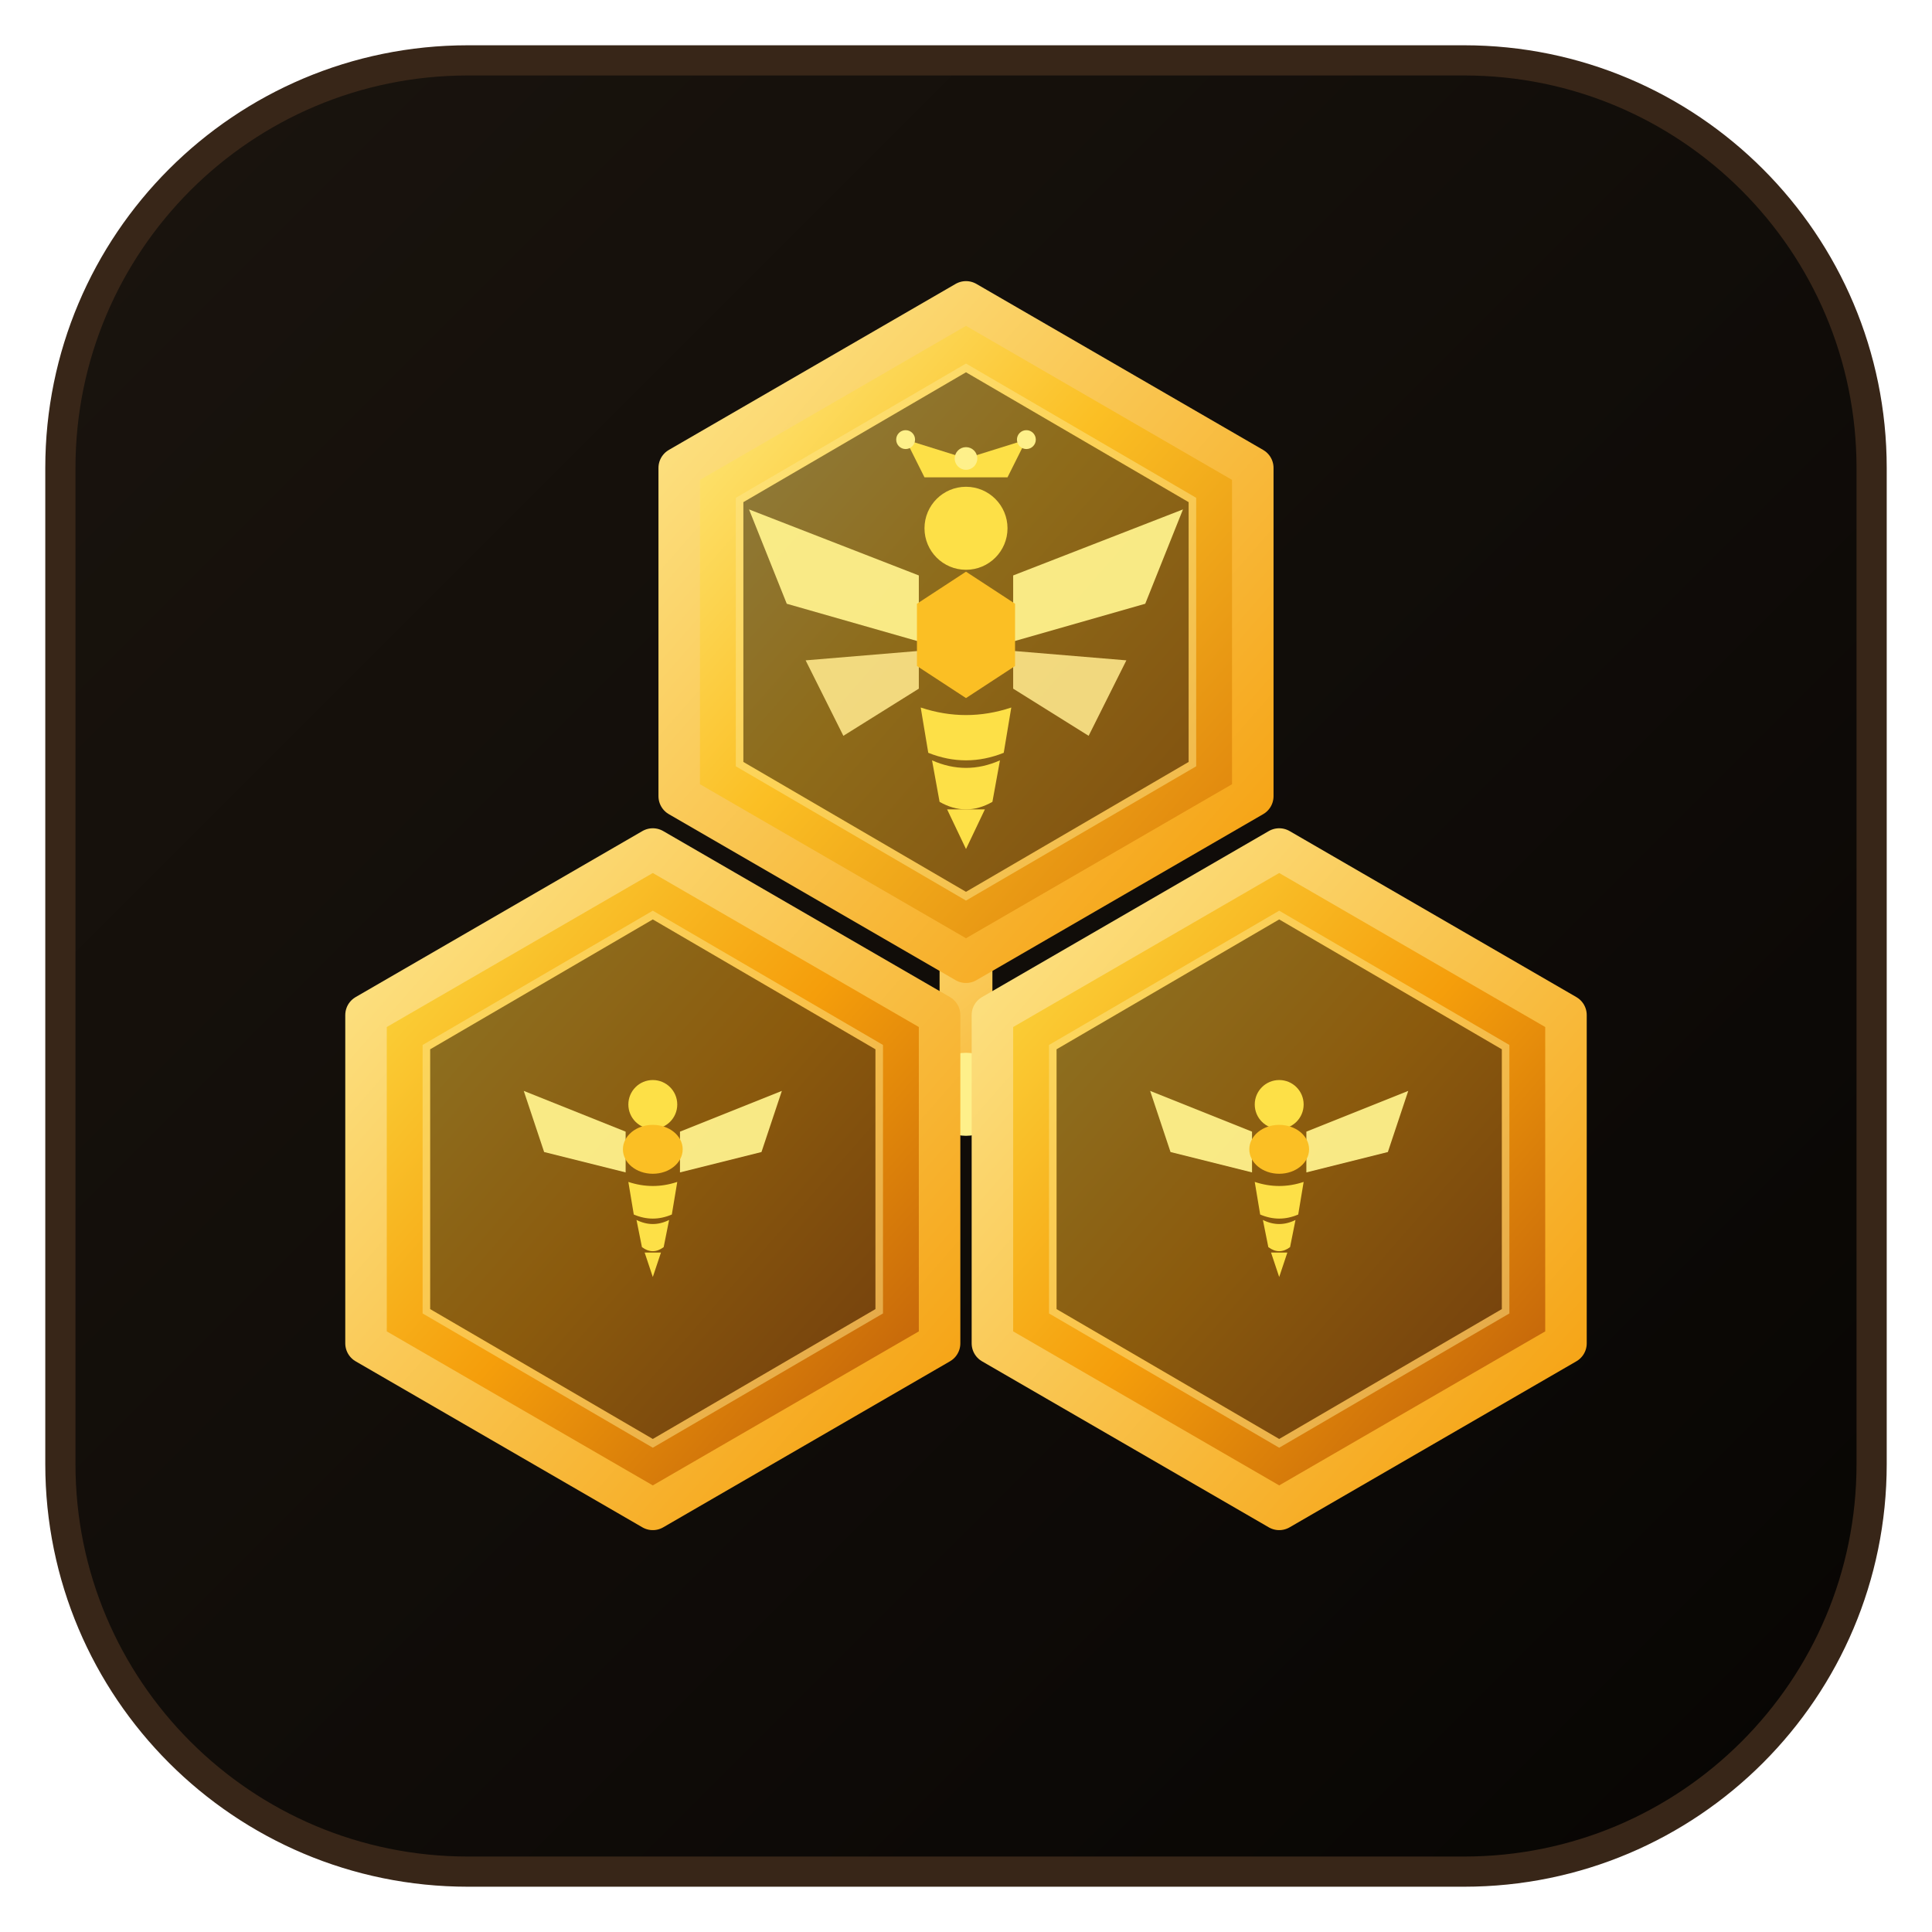
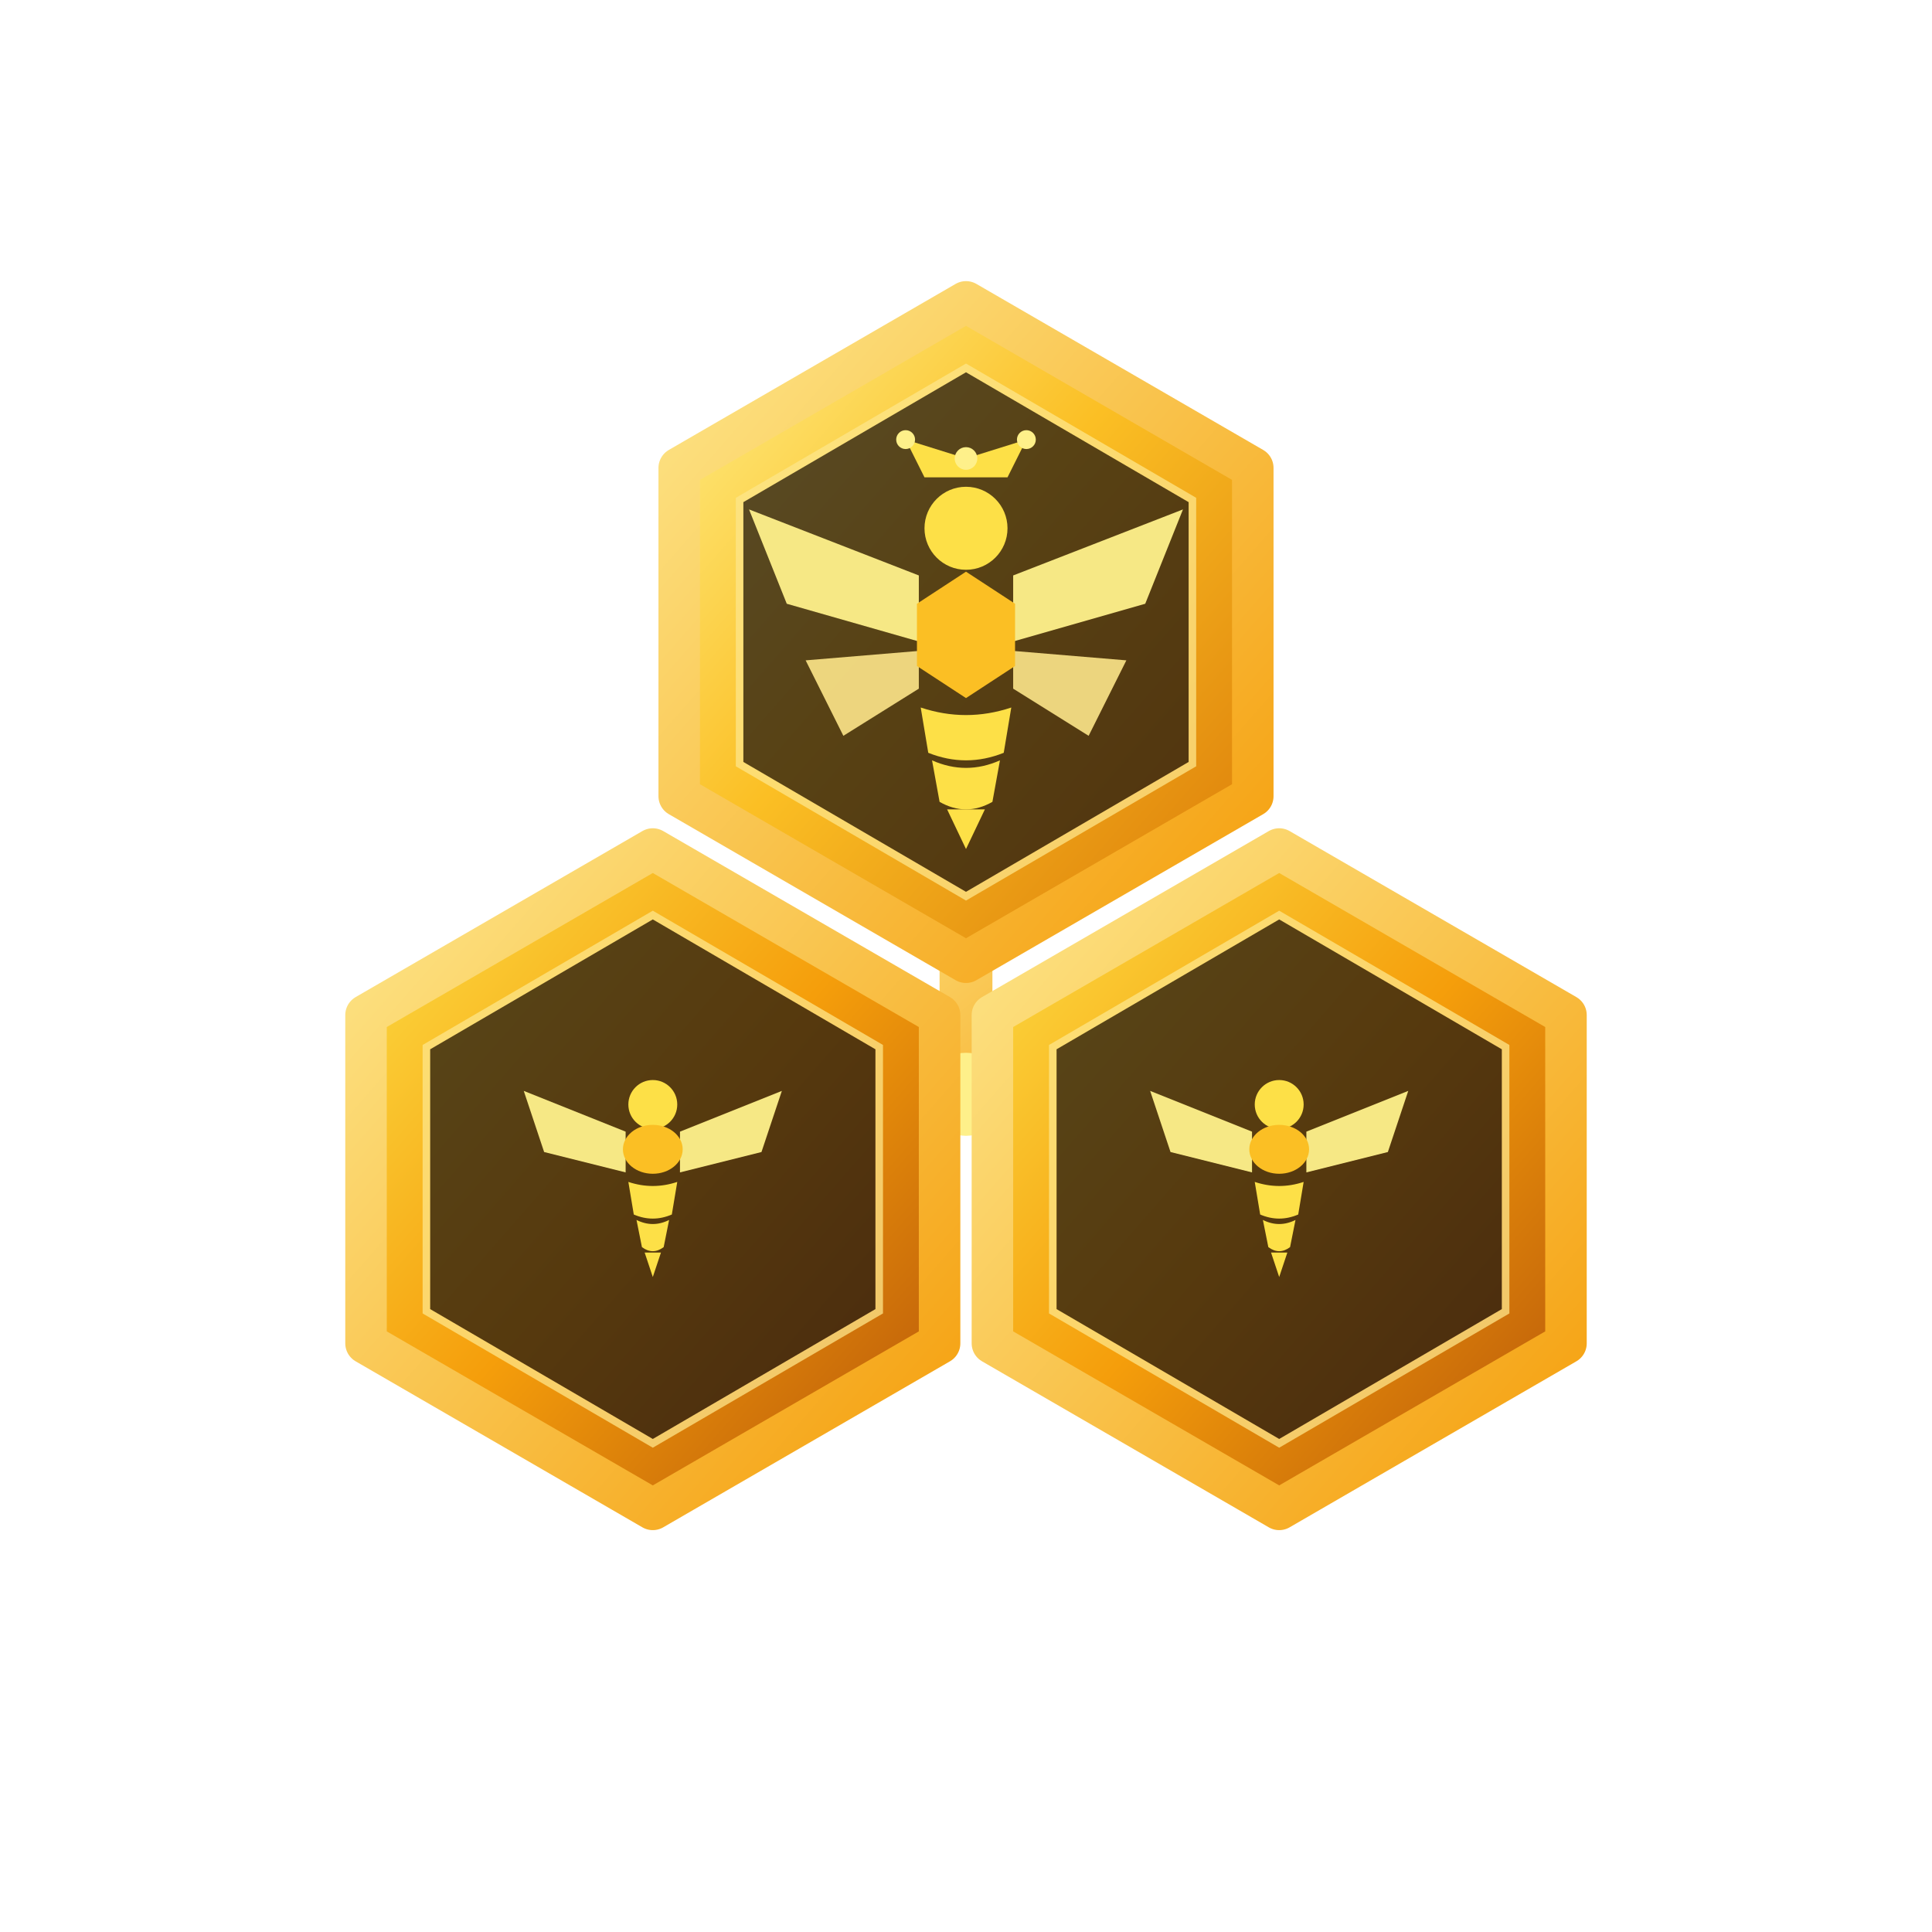
<svg xmlns="http://www.w3.org/2000/svg" width="1024" height="1024" viewBox="0 0 1024 1024">
  <defs>
-     <linearGradient id="bgGrad41" x1="0%" y1="0%" x2="100%" y2="100%">
-       <stop offset="0%" stop-color="#1A140E" />
-       <stop offset="50%" stop-color="#110D09" />
-       <stop offset="100%" stop-color="#070503" />
-     </linearGradient>
    <linearGradient id="goldApex" x1="0%" y1="0%" x2="100%" y2="100%">
      <stop offset="0%" stop-color="#FEF08A" />
      <stop offset="45%" stop-color="#FBBF24" />
      <stop offset="100%" stop-color="#D97706" />
    </linearGradient>
    <linearGradient id="amberBase" x1="0%" y1="0%" x2="100%" y2="100%">
      <stop offset="0%" stop-color="#FDE047" />
      <stop offset="50%" stop-color="#F59E0B" />
      <stop offset="100%" stop-color="#B45309" />
    </linearGradient>
    <linearGradient id="goldWall" x1="0%" y1="0%" x2="100%" y2="100%">
      <stop offset="0%" stop-color="#FDE68A" />
      <stop offset="100%" stop-color="#F59E0B" />
    </linearGradient>
-     <clipPath id="appTile41">
-       <rect x="32" y="32" width="960" height="960" rx="216" />
-     </clipPath>
  </defs>
-   <g clip-path="url(#appTile41)">
-     <rect x="32" y="32" width="960" height="960" fill="url(#bgGrad41)" />
-     <path d="M 512,470 L 512,580 L 410,640 M 512,580 L 614,640" fill="none" stroke="url(#goldWall)" stroke-width="28" stroke-linecap="round" stroke-linejoin="round" />
-     <circle cx="512" cy="580" r="22" fill="#FEF08A" />
-     <g transform="translate(512, 335)">
-       <polygon points="0,-175 152,-87 152,87 0,175 -152,87 -152,-87" fill="url(#goldApex)" stroke="url(#goldWall)" stroke-width="22" stroke-linejoin="round" />
-       <polygon points="0,-140 120,-70 120,70 0,140 -120,70 -120,-70" fill="#22180F" stroke="#FDE68A" stroke-width="4" opacity="0.5" />
-       <polygon points="-22,-82 -32,-102 0,-92 32,-102 22,-82" fill="#FDE047" />
-       <circle cx="-32" cy="-102" r="5" fill="#FEF08A" />
-       <circle cx="0" cy="-92" r="6" fill="#FEF08A" />
-       <circle cx="32" cy="-102" r="5" fill="#FEF08A" />
-       <polygon points="-25,-30 -115,-65 -95,-15 -25,5" fill="#FEF08A" opacity="0.95" />
-       <polygon points="-25,10 -85,15 -65,55 -25,30" fill="#FDE68A" opacity="0.9" />
-       <polygon points="25,-30 115,-65 95,-15 25,5" fill="#FEF08A" opacity="0.95" />
-       <polygon points="25,10 85,15 65,55 25,30" fill="#FDE68A" opacity="0.9" />
-       <circle cx="0" cy="-55" r="22" fill="#FDE047" />
-       <polygon points="0,-32 26,-15 26,18 0,35 -26,18 -26,-15" fill="#FBBF24" />
-       <path d="M -24,40 Q 0,48 24,40 L 20,64 Q 0,72 -20,64 Z" fill="#FDE047" />
-       <path d="M -18,68 Q 0,76 18,68 L 14,90 Q 0,98 -14,90 Z" fill="#FDE047" />
-       <polygon points="-10,94 10,94 0,115" fill="#FDE047" />
-     </g>
-     <g transform="translate(346, 625)">
-       <polygon points="0,-175 152,-87 152,87 0,175 -152,87 -152,-87" fill="url(#amberBase)" stroke="url(#goldWall)" stroke-width="22" stroke-linejoin="round" />
-       <polygon points="0,-140 120,-70 120,70 0,140 -120,70 -120,-70" fill="#22180F" stroke="#FDE68A" stroke-width="4" opacity="0.5" />
-       <g transform="scale(0.72) translate(0, -10)">
-         <polygon points="-20,-25 -95,-55 -80,-10 -20,5" fill="#FEF08A" opacity="0.95" />
-         <polygon points="20,-25 95,-55 80,-10 20,5" fill="#FEF08A" opacity="0.95" />
-         <circle cx="0" cy="-45" r="18" fill="#FDE047" />
-         <ellipse cx="0" cy="-12" rx="22" ry="18" fill="#FBBF24" />
-         <path d="M -18,12 Q 0,18 18,12 L 14,36 Q 0,42 -14,36 Z" fill="#FDE047" />
-         <path d="M -12,40 Q 0,46 12,40 L 8,60 Q 0,66 -8,60 Z" fill="#FDE047" />
-         <polygon points="-6,64 6,64 0,82" fill="#FDE047" />
-       </g>
-     </g>
-     <g transform="translate(678, 625)">
-       <polygon points="0,-175 152,-87 152,87 0,175 -152,87 -152,-87" fill="url(#amberBase)" stroke="url(#goldWall)" stroke-width="22" stroke-linejoin="round" />
-       <polygon points="0,-140 120,-70 120,70 0,140 -120,70 -120,-70" fill="#22180F" stroke="#FDE68A" stroke-width="4" opacity="0.5" />
-       <g transform="scale(0.72) translate(0, -10)">
-         <polygon points="-20,-25 -95,-55 -80,-10 -20,5" fill="#FEF08A" opacity="0.95" />
-         <polygon points="20,-25 95,-55 80,-10 20,5" fill="#FEF08A" opacity="0.95" />
-         <circle cx="0" cy="-45" r="18" fill="#FDE047" />
-         <ellipse cx="0" cy="-12" rx="22" ry="18" fill="#FBBF24" />
-         <path d="M -18,12 Q 0,18 18,12 L 14,36 Q 0,42 -14,36 Z" fill="#FDE047" />
-         <path d="M -12,40 Q 0,46 12,40 L 8,60 Q 0,66 -8,60 Z" fill="#FDE047" />
-         <polygon points="-6,64 6,64 0,82" fill="#FDE047" />
-       </g>
+   <path d="M 512,470 L 512,580 L 410,640 M 512,580 L 614,640" fill="none" stroke="url(#goldWall)" stroke-width="28" stroke-linecap="round" stroke-linejoin="round" />
+   <circle cx="512" cy="580" r="22" fill="#FEF08A" />
+   <g transform="translate(512, 335)">
+     <polygon points="0,-175 152,-87 152,87 0,175 -152,87 -152,-87" fill="url(#goldApex)" stroke="url(#goldWall)" stroke-width="22" stroke-linejoin="round" />
+     <polygon points="0,-140 120,-70 120,70 0,140 -120,70 -120,-70" fill="#22180F" stroke="#FDE68A" stroke-width="4" opacity="0.75" />
+     <polygon points="-22,-82 -32,-102 0,-92 32,-102 22,-82" fill="#FDE047" />
+     <circle cx="-32" cy="-102" r="5" fill="#FEF08A" />
+     <circle cx="0" cy="-92" r="6" fill="#FEF08A" />
+     <circle cx="32" cy="-102" r="5" fill="#FEF08A" />
+     <polygon points="-25,-30 -115,-65 -95,-15 -25,5" fill="#FEF08A" opacity="0.95" />
+     <polygon points="-25,10 -85,15 -65,55 -25,30" fill="#FDE68A" opacity="0.9" />
+     <polygon points="25,-30 115,-65 95,-15 25,5" fill="#FEF08A" opacity="0.95" />
+     <polygon points="25,10 85,15 65,55 25,30" fill="#FDE68A" opacity="0.9" />
+     <circle cx="0" cy="-55" r="22" fill="#FDE047" />
+     <polygon points="0,-32 26,-15 26,18 0,35 -26,18 -26,-15" fill="#FBBF24" />
+     <path d="M -24,40 Q 0,48 24,40 L 20,64 Q 0,72 -20,64 Z" fill="#FDE047" />
+     <path d="M -18,68 Q 0,76 18,68 L 14,90 Q 0,98 -14,90 Z" fill="#FDE047" />
+     <polygon points="-10,94 10,94 0,115" fill="#FDE047" />
+   </g>
+   <g transform="translate(346, 625)">
+     <polygon points="0,-175 152,-87 152,87 0,175 -152,87 -152,-87" fill="url(#amberBase)" stroke="url(#goldWall)" stroke-width="22" stroke-linejoin="round" />
+     <polygon points="0,-140 120,-70 120,70 0,140 -120,70 -120,-70" fill="#22180F" stroke="#FDE68A" stroke-width="4" opacity="0.75" />
+     <g transform="scale(0.72) translate(0, -10)">
+       <polygon points="-20,-25 -95,-55 -80,-10 -20,5" fill="#FEF08A" opacity="0.95" />
+       <polygon points="20,-25 95,-55 80,-10 20,5" fill="#FEF08A" opacity="0.95" />
+       <circle cx="0" cy="-45" r="18" fill="#FDE047" />
+       <ellipse cx="0" cy="-12" rx="22" ry="18" fill="#FBBF24" />
+       <path d="M -18,12 Q 0,18 18,12 L 14,36 Q 0,42 -14,36 Z" fill="#FDE047" />
+       <path d="M -12,40 Q 0,46 12,40 L 8,60 Q 0,66 -8,60 Z" fill="#FDE047" />
+       <polygon points="-6,64 6,64 0,82" fill="#FDE047" />
    </g>
  </g>
-   <rect x="32" y="32" width="960" height="960" rx="216" fill="none" stroke="#382618" stroke-width="16" />
+   <g transform="translate(678, 625)">
+     <polygon points="0,-175 152,-87 152,87 0,175 -152,87 -152,-87" fill="url(#amberBase)" stroke="url(#goldWall)" stroke-width="22" stroke-linejoin="round" />
+     <polygon points="0,-140 120,-70 120,70 0,140 -120,70 -120,-70" fill="#22180F" stroke="#FDE68A" stroke-width="4" opacity="0.75" />
+     <g transform="scale(0.72) translate(0, -10)">
+       <polygon points="-20,-25 -95,-55 -80,-10 -20,5" fill="#FEF08A" opacity="0.95" />
+       <polygon points="20,-25 95,-55 80,-10 20,5" fill="#FEF08A" opacity="0.95" />
+       <circle cx="0" cy="-45" r="18" fill="#FDE047" />
+       <ellipse cx="0" cy="-12" rx="22" ry="18" fill="#FBBF24" />
+       <path d="M -18,12 Q 0,18 18,12 L 14,36 Q 0,42 -14,36 Z" fill="#FDE047" />
+       <path d="M -12,40 Q 0,46 12,40 L 8,60 Q 0,66 -8,60 Z" fill="#FDE047" />
+       <polygon points="-6,64 6,64 0,82" fill="#FDE047" />
+     </g>
+   </g>
</svg>
